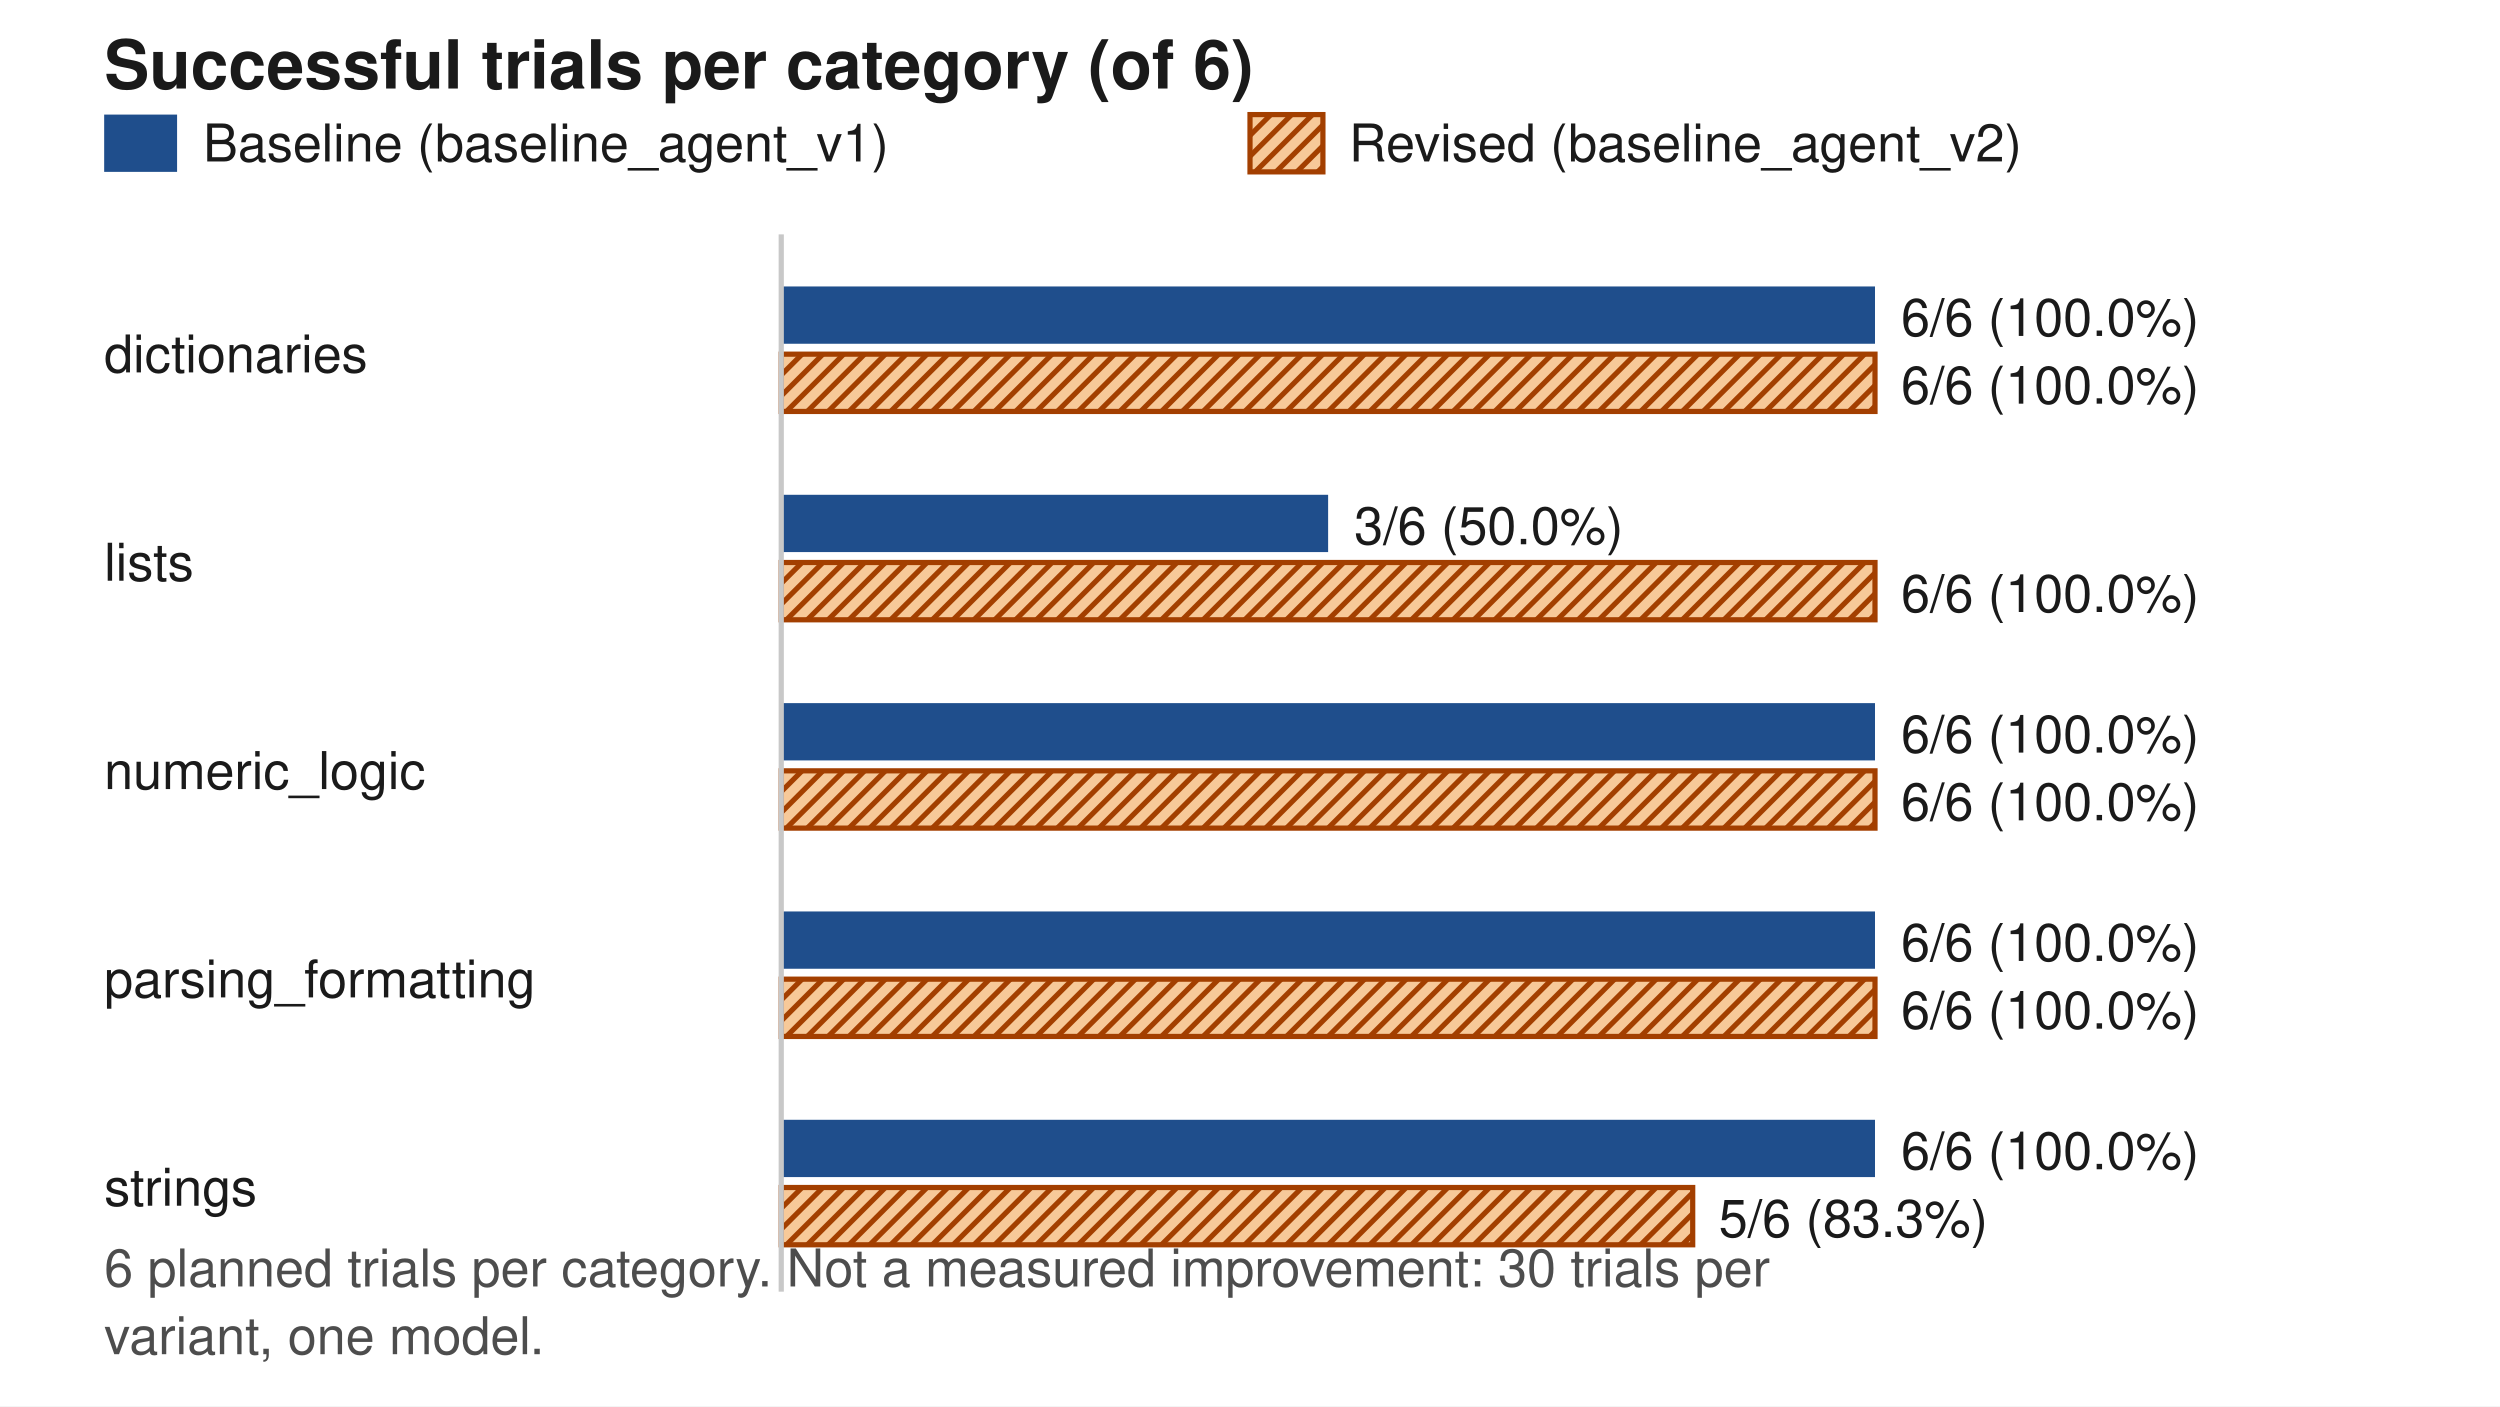
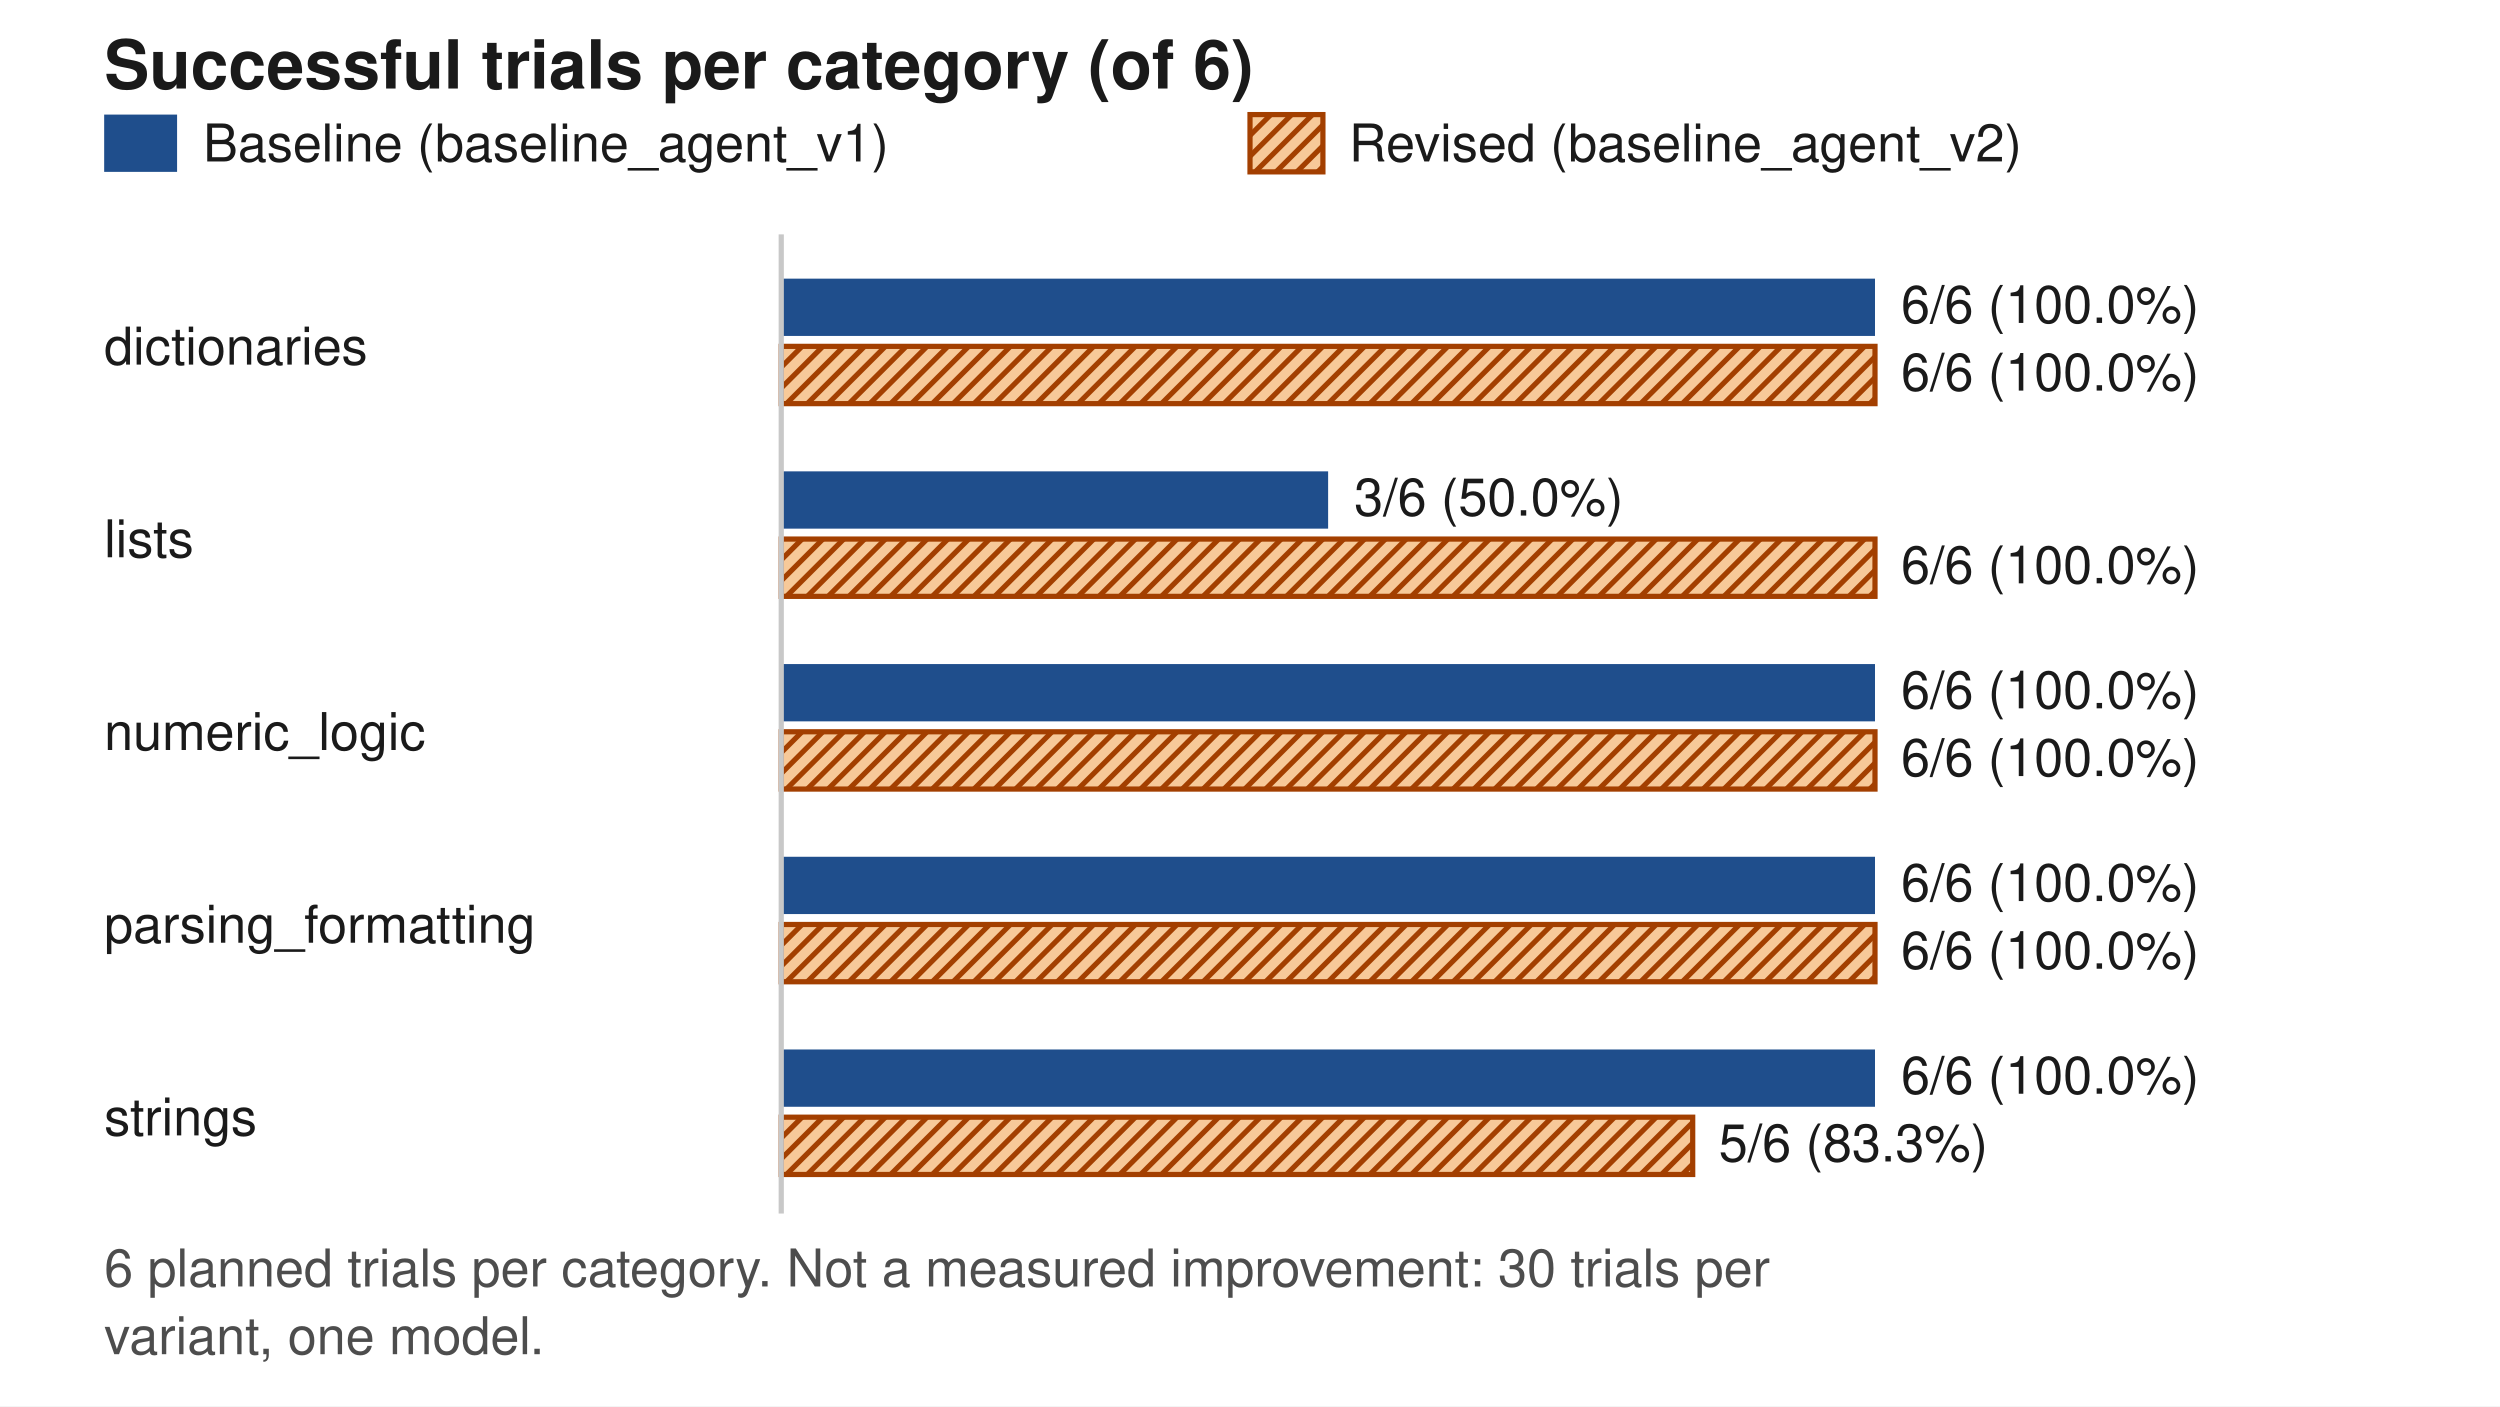
<svg xmlns="http://www.w3.org/2000/svg" viewBox="0 0 960 540" width="960" height="540" role="img" aria-labelledby="outcome-by-category-title outcome-by-category-desc">
  <style>text{font-family:system-ui,-apple-system,"Segoe UI",Helvetica,Arial,sans-serif}</style>
  <rect x="0" y="0" width="960" height="540" fill="#ffffff" />
  <text x="40" y="34" font-size="26" font-weight="bold" fill="#1a1a1a">Successful trials per category (of 6)</text>
  <rect x="40" y="44" width="28" height="22" fill="#1f4e8c" stroke="none" stroke-width="2" />
  <text x="78" y="62" font-size="20" fill="#1a1a1a">Baseline (baseline_agent_v1)</text>
  <rect x="480" y="44" width="28" height="22" fill="#f7c999" stroke="#a33f00" stroke-width="2" />
  <path d="M480 52L488 44M480 60L496 44M482 66L504 44M490 66L508 48M498 66L508 56M506 66L508 64" fill="none" stroke="#a33f00" stroke-width="2" />
  <text x="518" y="62" font-size="20" fill="#1a1a1a">Revised (baseline_agent_v2)</text>
-   <text x="40" y="143" font-size="20" fill="#1a1a1a">dictionaries</text>
-   <rect x="300" y="110" width="420" height="22" fill="#1f4e8c" stroke="none" stroke-width="2" />
-   <text x="730" y="129" font-size="20" fill="#1a1a1a">6/6 (100.0%)</text>
-   <rect x="300" y="136" width="420" height="22" fill="#f7c999" stroke="#a33f00" stroke-width="2" />
-   <path d="M300 144L308 136M300 152L316 136M302 158L324 136M310 158L332 136M318 158L340 136M326 158L348 136M334 158L356 136M342 158L364 136M350 158L372 136M358 158L380 136M366 158L388 136M374 158L396 136M382 158L404 136M390 158L412 136M398 158L420 136M406 158L428 136M414 158L436 136M422 158L444 136M430 158L452 136M438 158L460 136M446 158L468 136M454 158L476 136M462 158L484 136M470 158L492 136M478 158L500 136M486 158L508 136M494 158L516 136M502 158L524 136M510 158L532 136M518 158L540 136M526 158L548 136M534 158L556 136M542 158L564 136M550 158L572 136M558 158L580 136M566 158L588 136M574 158L596 136M582 158L604 136M590 158L612 136M598 158L620 136M606 158L628 136M614 158L636 136M622 158L644 136M630 158L652 136M638 158L660 136M646 158L668 136M654 158L676 136M662 158L684 136M670 158L692 136M678 158L700 136M686 158L708 136M694 158L716 136M702 158L720 140M710 158L720 148M718 158L720 156" fill="none" stroke="#a33f00" stroke-width="2" />
-   <text x="730" y="155" font-size="20" fill="#1a1a1a">6/6 (100.0%)</text>
-   <text x="40" y="223" font-size="20" fill="#1a1a1a">lists</text>
-   <rect x="300" y="190" width="210" height="22" fill="#1f4e8c" stroke="none" stroke-width="2" />
-   <text x="520" y="209" font-size="20" fill="#1a1a1a">3/6 (50.0%)</text>
-   <rect x="300" y="216" width="420" height="22" fill="#f7c999" stroke="#a33f00" stroke-width="2" />
-   <path d="M300 224L308 216M300 232L316 216M302 238L324 216M310 238L332 216M318 238L340 216M326 238L348 216M334 238L356 216M342 238L364 216M350 238L372 216M358 238L380 216M366 238L388 216M374 238L396 216M382 238L404 216M390 238L412 216M398 238L420 216M406 238L428 216M414 238L436 216M422 238L444 216M430 238L452 216M438 238L460 216M446 238L468 216M454 238L476 216M462 238L484 216M470 238L492 216M478 238L500 216M486 238L508 216M494 238L516 216M502 238L524 216M510 238L532 216M518 238L540 216M526 238L548 216M534 238L556 216M542 238L564 216M550 238L572 216M558 238L580 216M566 238L588 216M574 238L596 216M582 238L604 216M590 238L612 216M598 238L620 216M606 238L628 216M614 238L636 216M622 238L644 216M630 238L652 216M638 238L660 216M646 238L668 216M654 238L676 216M662 238L684 216M670 238L692 216M678 238L700 216M686 238L708 216M694 238L716 216M702 238L720 220M710 238L720 228M718 238L720 236" fill="none" stroke="#a33f00" stroke-width="2" />
-   <text x="730" y="235" font-size="20" fill="#1a1a1a">6/6 (100.0%)</text>
-   <text x="40" y="303" font-size="20" fill="#1a1a1a">numeric_logic</text>
-   <rect x="300" y="270" width="420" height="22" fill="#1f4e8c" stroke="none" stroke-width="2" />
-   <text x="730" y="289" font-size="20" fill="#1a1a1a">6/6 (100.0%)</text>
-   <rect x="300" y="296" width="420" height="22" fill="#f7c999" stroke="#a33f00" stroke-width="2" />
-   <path d="M300 304L308 296M300 312L316 296M302 318L324 296M310 318L332 296M318 318L340 296M326 318L348 296M334 318L356 296M342 318L364 296M350 318L372 296M358 318L380 296M366 318L388 296M374 318L396 296M382 318L404 296M390 318L412 296M398 318L420 296M406 318L428 296M414 318L436 296M422 318L444 296M430 318L452 296M438 318L460 296M446 318L468 296M454 318L476 296M462 318L484 296M470 318L492 296M478 318L500 296M486 318L508 296M494 318L516 296M502 318L524 296M510 318L532 296M518 318L540 296M526 318L548 296M534 318L556 296M542 318L564 296M550 318L572 296M558 318L580 296M566 318L588 296M574 318L596 296M582 318L604 296M590 318L612 296M598 318L620 296M606 318L628 296M614 318L636 296M622 318L644 296M630 318L652 296M638 318L660 296M646 318L668 296M654 318L676 296M662 318L684 296M670 318L692 296M678 318L700 296M686 318L708 296M694 318L716 296M702 318L720 300M710 318L720 308M718 318L720 316" fill="none" stroke="#a33f00" stroke-width="2" />
-   <text x="730" y="315" font-size="20" fill="#1a1a1a">6/6 (100.0%)</text>
-   <text x="40" y="383" font-size="20" fill="#1a1a1a">parsing_formatting</text>
-   <rect x="300" y="350" width="420" height="22" fill="#1f4e8c" stroke="none" stroke-width="2" />
-   <text x="730" y="369" font-size="20" fill="#1a1a1a">6/6 (100.0%)</text>
-   <rect x="300" y="376" width="420" height="22" fill="#f7c999" stroke="#a33f00" stroke-width="2" />
-   <path d="M300 384L308 376M300 392L316 376M302 398L324 376M310 398L332 376M318 398L340 376M326 398L348 376M334 398L356 376M342 398L364 376M350 398L372 376M358 398L380 376M366 398L388 376M374 398L396 376M382 398L404 376M390 398L412 376M398 398L420 376M406 398L428 376M414 398L436 376M422 398L444 376M430 398L452 376M438 398L460 376M446 398L468 376M454 398L476 376M462 398L484 376M470 398L492 376M478 398L500 376M486 398L508 376M494 398L516 376M502 398L524 376M510 398L532 376M518 398L540 376M526 398L548 376M534 398L556 376M542 398L564 376M550 398L572 376M558 398L580 376M566 398L588 376M574 398L596 376M582 398L604 376M590 398L612 376M598 398L620 376M606 398L628 376M614 398L636 376M622 398L644 376M630 398L652 376M638 398L660 376M646 398L668 376M654 398L676 376M662 398L684 376M670 398L692 376M678 398L700 376M686 398L708 376M694 398L716 376M702 398L720 380M710 398L720 388M718 398L720 396" fill="none" stroke="#a33f00" stroke-width="2" />
-   <text x="730" y="395" font-size="20" fill="#1a1a1a">6/6 (100.0%)</text>
-   <text x="40" y="463" font-size="20" fill="#1a1a1a">strings</text>
-   <rect x="300" y="430" width="420" height="22" fill="#1f4e8c" stroke="none" stroke-width="2" />
-   <text x="730" y="449" font-size="20" fill="#1a1a1a">6/6 (100.0%)</text>
-   <rect x="300" y="456" width="350" height="22" fill="#f7c999" stroke="#a33f00" stroke-width="2" />
-   <path d="M300 464L308 456M300 472L316 456M302 478L324 456M310 478L332 456M318 478L340 456M326 478L348 456M334 478L356 456M342 478L364 456M350 478L372 456M358 478L380 456M366 478L388 456M374 478L396 456M382 478L404 456M390 478L412 456M398 478L420 456M406 478L428 456M414 478L436 456M422 478L444 456M430 478L452 456M438 478L460 456M446 478L468 456M454 478L476 456M462 478L484 456M470 478L492 456M478 478L500 456M486 478L508 456M494 478L516 456M502 478L524 456M510 478L532 456M518 478L540 456M526 478L548 456M534 478L556 456M542 478L564 456M550 478L572 456M558 478L580 456M566 478L588 456M574 478L596 456M582 478L604 456M590 478L612 456M598 478L620 456M606 478L628 456M614 478L636 456M622 478L644 456M630 478L650 458M638 478L650 466M646 478L650 474" fill="none" stroke="#a33f00" stroke-width="2" />
-   <text x="660" y="475" font-size="20" fill="#1a1a1a">5/6 (83.3%)</text>
-   <path d="M300 90V496" stroke="#c8c8c8" stroke-width="2" fill="none" />
+   <text x="40" y="140" font-size="20" fill="#1a1a1a">dictionaries</text>
+   <rect x="300" y="107" width="420" height="22" fill="#1f4e8c" stroke="none" stroke-width="2" />
+   <text x="730" y="124" font-size="20" fill="#1a1a1a">6/6 (100.0%)</text>
+   <rect x="300" y="133" width="420" height="22" fill="#f7c999" stroke="#a33f00" stroke-width="2" />
+   <path d="M300 141L308 133M300 149L316 133M302 155L324 133M310 155L332 133M318 155L340 133M326 155L348 133M334 155L356 133M342 155L364 133M350 155L372 133M358 155L380 133M366 155L388 133M374 155L396 133M382 155L404 133M390 155L412 133M398 155L420 133M406 155L428 133M414 155L436 133M422 155L444 133M430 155L452 133M438 155L460 133M446 155L468 133M454 155L476 133M462 155L484 133M470 155L492 133M478 155L500 133M486 155L508 133M494 155L516 133M502 155L524 133M510 155L532 133M518 155L540 133M526 155L548 133M534 155L556 133M542 155L564 133M550 155L572 133M558 155L580 133M566 155L588 133M574 155L596 133M582 155L604 133M590 155L612 133M598 155L620 133M606 155L628 133M614 155L636 133M622 155L644 133M630 155L652 133M638 155L660 133M646 155L668 133M654 155L676 133M662 155L684 133M670 155L692 133M678 155L700 133M686 155L708 133M694 155L716 133M702 155L720 137M710 155L720 145M718 155L720 153" fill="none" stroke="#a33f00" stroke-width="2" />
+   <text x="730" y="150" font-size="20" fill="#1a1a1a">6/6 (100.0%)</text>
+   <text x="40" y="214" font-size="20" fill="#1a1a1a">lists</text>
+   <rect x="300" y="181" width="210" height="22" fill="#1f4e8c" stroke="none" stroke-width="2" />
+   <text x="520" y="198" font-size="20" fill="#1a1a1a">3/6 (50.0%)</text>
+   <rect x="300" y="207" width="420" height="22" fill="#f7c999" stroke="#a33f00" stroke-width="2" />
+   <path d="M300 215L308 207M300 223L316 207M302 229L324 207M310 229L332 207M318 229L340 207M326 229L348 207M334 229L356 207M342 229L364 207M350 229L372 207M358 229L380 207M366 229L388 207M374 229L396 207M382 229L404 207M390 229L412 207M398 229L420 207M406 229L428 207M414 229L436 207M422 229L444 207M430 229L452 207M438 229L460 207M446 229L468 207M454 229L476 207M462 229L484 207M470 229L492 207M478 229L500 207M486 229L508 207M494 229L516 207M502 229L524 207M510 229L532 207M518 229L540 207M526 229L548 207M534 229L556 207M542 229L564 207M550 229L572 207M558 229L580 207M566 229L588 207M574 229L596 207M582 229L604 207M590 229L612 207M598 229L620 207M606 229L628 207M614 229L636 207M622 229L644 207M630 229L652 207M638 229L660 207M646 229L668 207M654 229L676 207M662 229L684 207M670 229L692 207M678 229L700 207M686 229L708 207M694 229L716 207M702 229L720 211M710 229L720 219M718 229L720 227" fill="none" stroke="#a33f00" stroke-width="2" />
+   <text x="730" y="224" font-size="20" fill="#1a1a1a">6/6 (100.0%)</text>
+   <text x="40" y="288" font-size="20" fill="#1a1a1a">numeric_logic</text>
+   <rect x="300" y="255" width="420" height="22" fill="#1f4e8c" stroke="none" stroke-width="2" />
+   <text x="730" y="272" font-size="20" fill="#1a1a1a">6/6 (100.0%)</text>
+   <rect x="300" y="281" width="420" height="22" fill="#f7c999" stroke="#a33f00" stroke-width="2" />
+   <path d="M300 289L308 281M300 297L316 281M302 303L324 281M310 303L332 281M318 303L340 281M326 303L348 281M334 303L356 281M342 303L364 281M350 303L372 281M358 303L380 281M366 303L388 281M374 303L396 281M382 303L404 281M390 303L412 281M398 303L420 281M406 303L428 281M414 303L436 281M422 303L444 281M430 303L452 281M438 303L460 281M446 303L468 281M454 303L476 281M462 303L484 281M470 303L492 281M478 303L500 281M486 303L508 281M494 303L516 281M502 303L524 281M510 303L532 281M518 303L540 281M526 303L548 281M534 303L556 281M542 303L564 281M550 303L572 281M558 303L580 281M566 303L588 281M574 303L596 281M582 303L604 281M590 303L612 281M598 303L620 281M606 303L628 281M614 303L636 281M622 303L644 281M630 303L652 281M638 303L660 281M646 303L668 281M654 303L676 281M662 303L684 281M670 303L692 281M678 303L700 281M686 303L708 281M694 303L716 281M702 303L720 285M710 303L720 293M718 303L720 301" fill="none" stroke="#a33f00" stroke-width="2" />
+   <text x="730" y="298" font-size="20" fill="#1a1a1a">6/6 (100.0%)</text>
+   <text x="40" y="362" font-size="20" fill="#1a1a1a">parsing_formatting</text>
+   <rect x="300" y="329" width="420" height="22" fill="#1f4e8c" stroke="none" stroke-width="2" />
+   <text x="730" y="346" font-size="20" fill="#1a1a1a">6/6 (100.0%)</text>
+   <rect x="300" y="355" width="420" height="22" fill="#f7c999" stroke="#a33f00" stroke-width="2" />
+   <path d="M300 363L308 355M300 371L316 355M302 377L324 355M310 377L332 355M318 377L340 355M326 377L348 355M334 377L356 355M342 377L364 355M350 377L372 355M358 377L380 355M366 377L388 355M374 377L396 355M382 377L404 355M390 377L412 355M398 377L420 355M406 377L428 355M414 377L436 355M422 377L444 355M430 377L452 355M438 377L460 355M446 377L468 355M454 377L476 355M462 377L484 355M470 377L492 355M478 377L500 355M486 377L508 355M494 377L516 355M502 377L524 355M510 377L532 355M518 377L540 355M526 377L548 355M534 377L556 355M542 377L564 355M550 377L572 355M558 377L580 355M566 377L588 355M574 377L596 355M582 377L604 355M590 377L612 355M598 377L620 355M606 377L628 355M614 377L636 355M622 377L644 355M630 377L652 355M638 377L660 355M646 377L668 355M654 377L676 355M662 377L684 355M670 377L692 355M678 377L700 355M686 377L708 355M694 377L716 355M702 377L720 359M710 377L720 367M718 377L720 375" fill="none" stroke="#a33f00" stroke-width="2" />
+   <text x="730" y="372" font-size="20" fill="#1a1a1a">6/6 (100.0%)</text>
+   <text x="40" y="436" font-size="20" fill="#1a1a1a">strings</text>
+   <rect x="300" y="403" width="420" height="22" fill="#1f4e8c" stroke="none" stroke-width="2" />
+   <text x="730" y="420" font-size="20" fill="#1a1a1a">6/6 (100.0%)</text>
+   <rect x="300" y="429" width="350" height="22" fill="#f7c999" stroke="#a33f00" stroke-width="2" />
+   <path d="M300 437L308 429M300 445L316 429M302 451L324 429M310 451L332 429M318 451L340 429M326 451L348 429M334 451L356 429M342 451L364 429M350 451L372 429M358 451L380 429M366 451L388 429M374 451L396 429M382 451L404 429M390 451L412 429M398 451L420 429M406 451L428 429M414 451L436 429M422 451L444 429M430 451L452 429M438 451L460 429M446 451L468 429M454 451L476 429M462 451L484 429M470 451L492 429M478 451L500 429M486 451L508 429M494 451L516 429M502 451L524 429M510 451L532 429M518 451L540 429M526 451L548 429M534 451L556 429M542 451L564 429M550 451L572 429M558 451L580 429M566 451L588 429M574 451L596 429M582 451L604 429M590 451L612 429M598 451L620 429M606 451L628 429M614 451L636 429M622 451L644 429M630 451L650 431M638 451L650 439M646 451L650 447" fill="none" stroke="#a33f00" stroke-width="2" />
+   <text x="660" y="446" font-size="20" fill="#1a1a1a">5/6 (83.3%)</text>
+   <path d="M300 90V466" stroke="#c8c8c8" stroke-width="2" fill="none" />
  <text x="40" y="494" font-size="20" fill="#4d4d4d">6 planned trials per category. Not a measured improvement: 30 trials per</text>
  <text x="40" y="520" font-size="20" fill="#4d4d4d">variant, one model.</text>
</svg>
